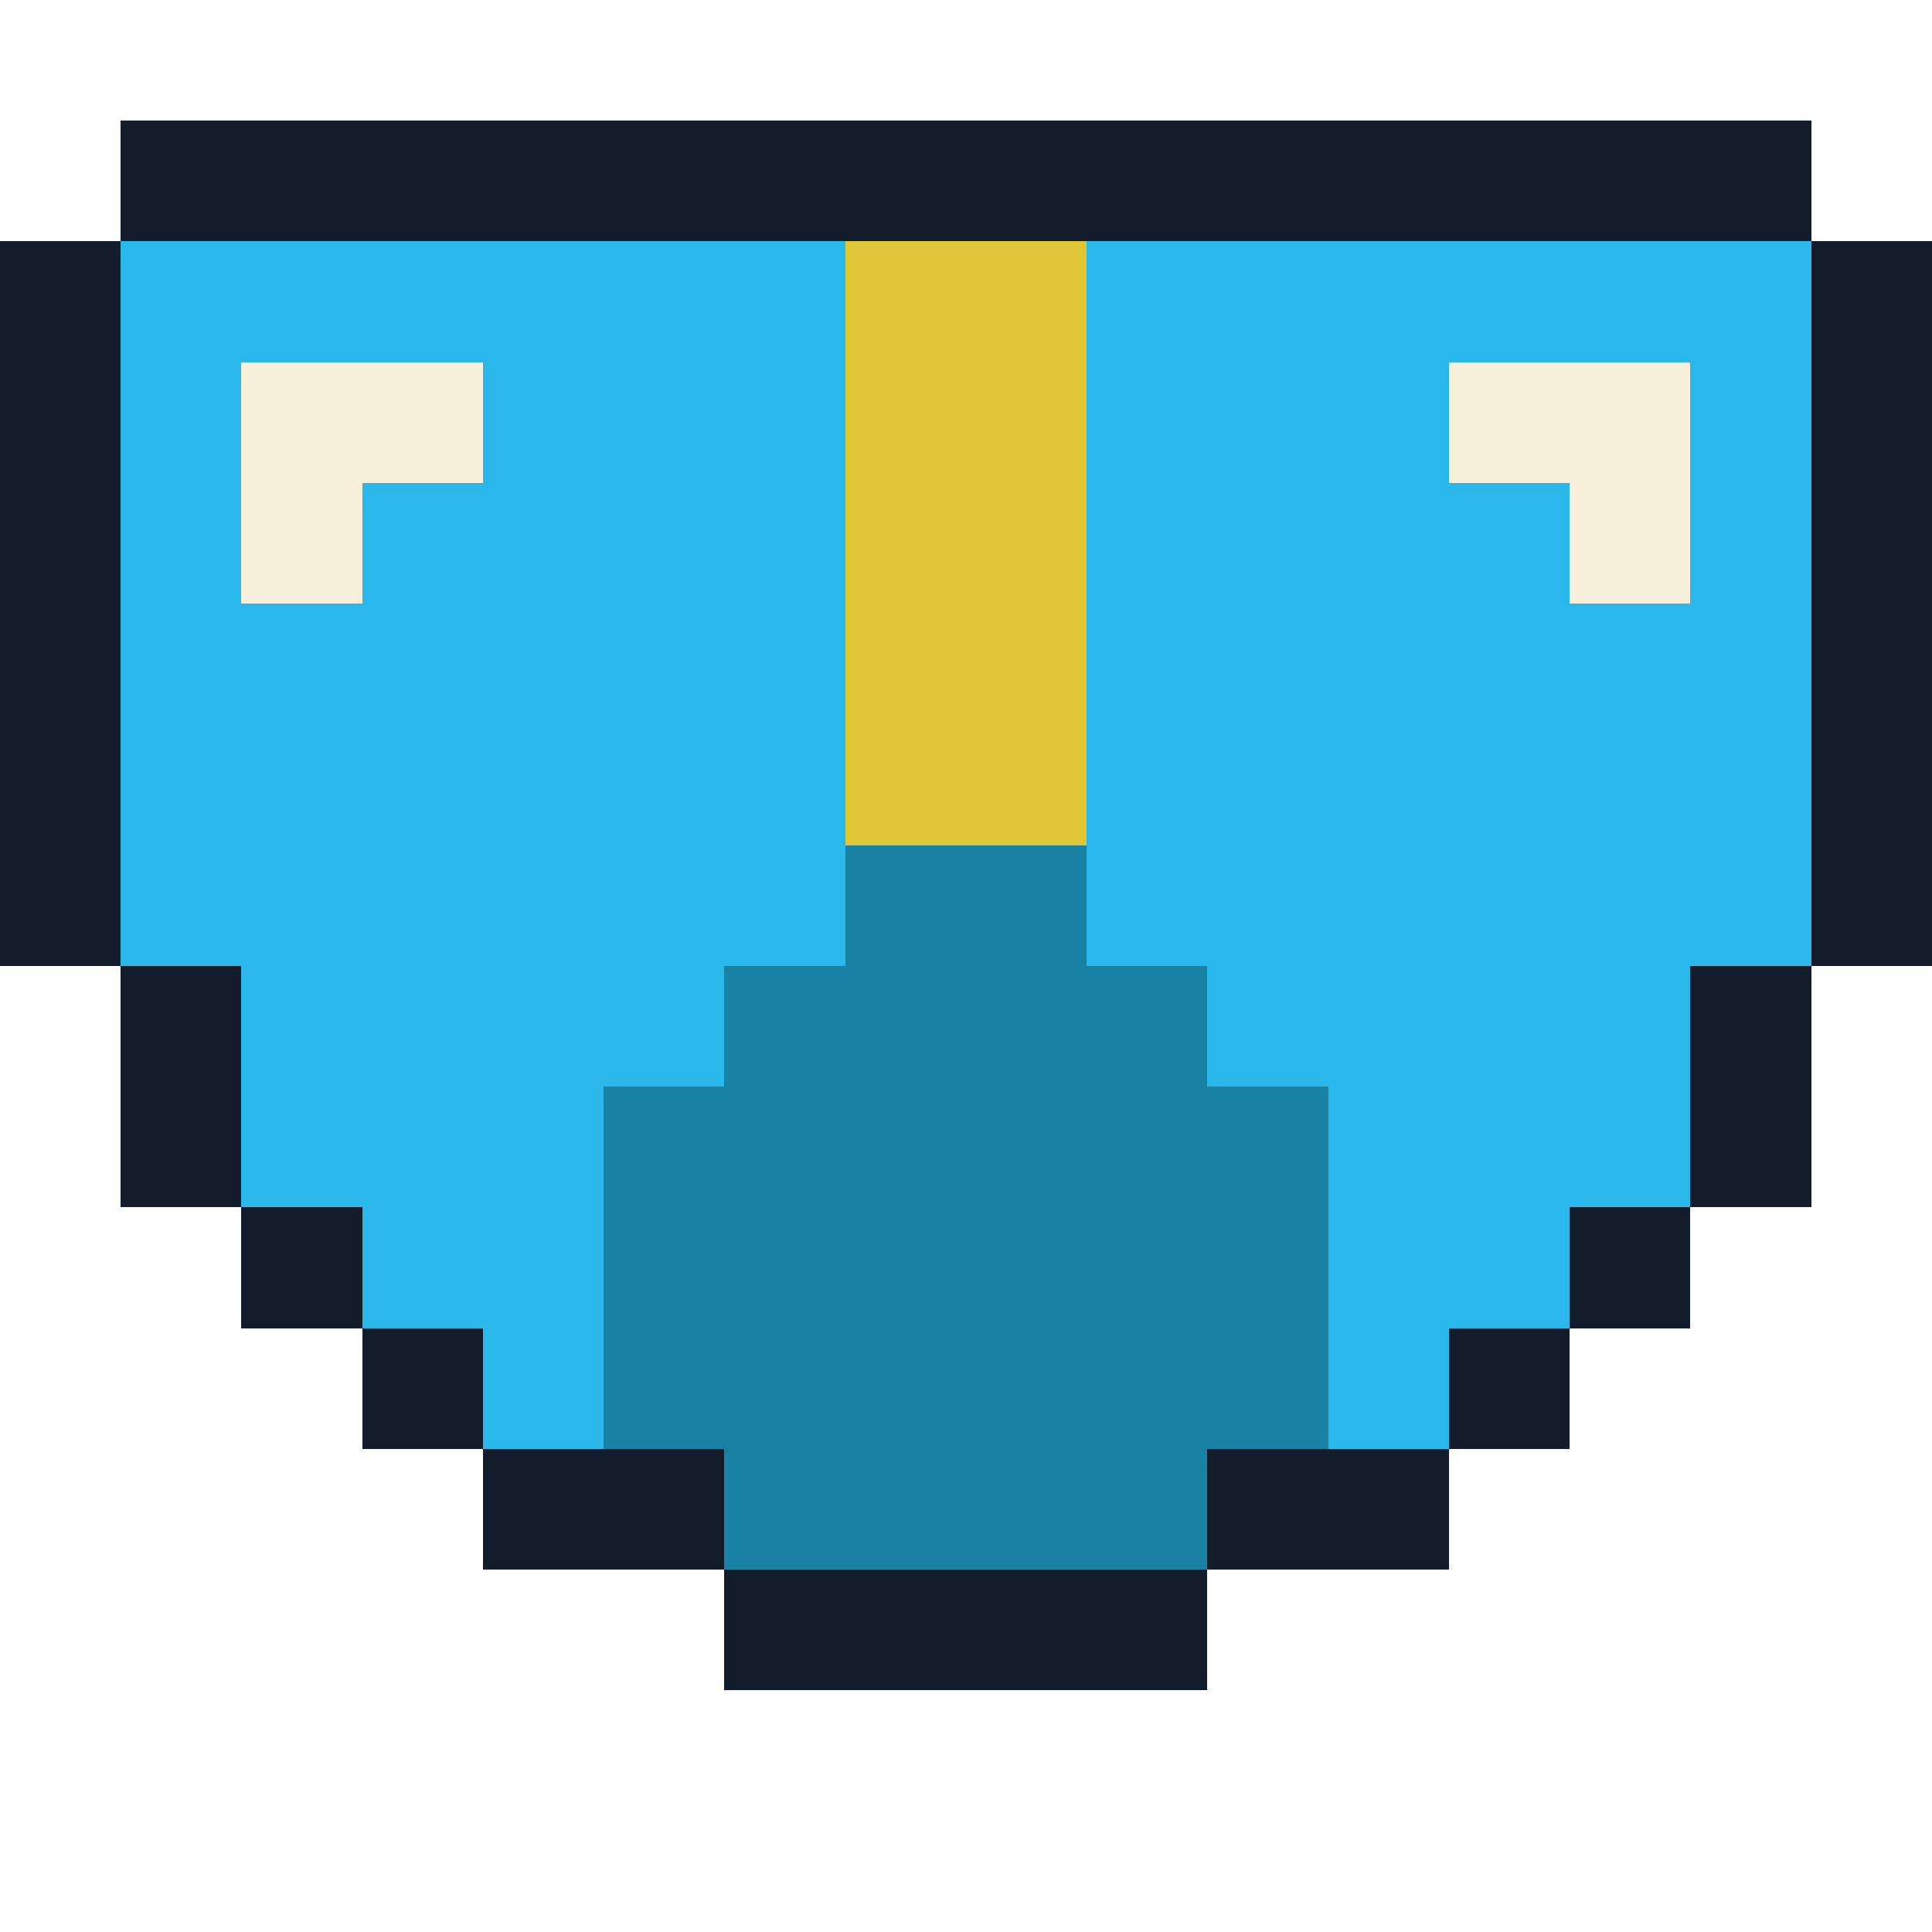
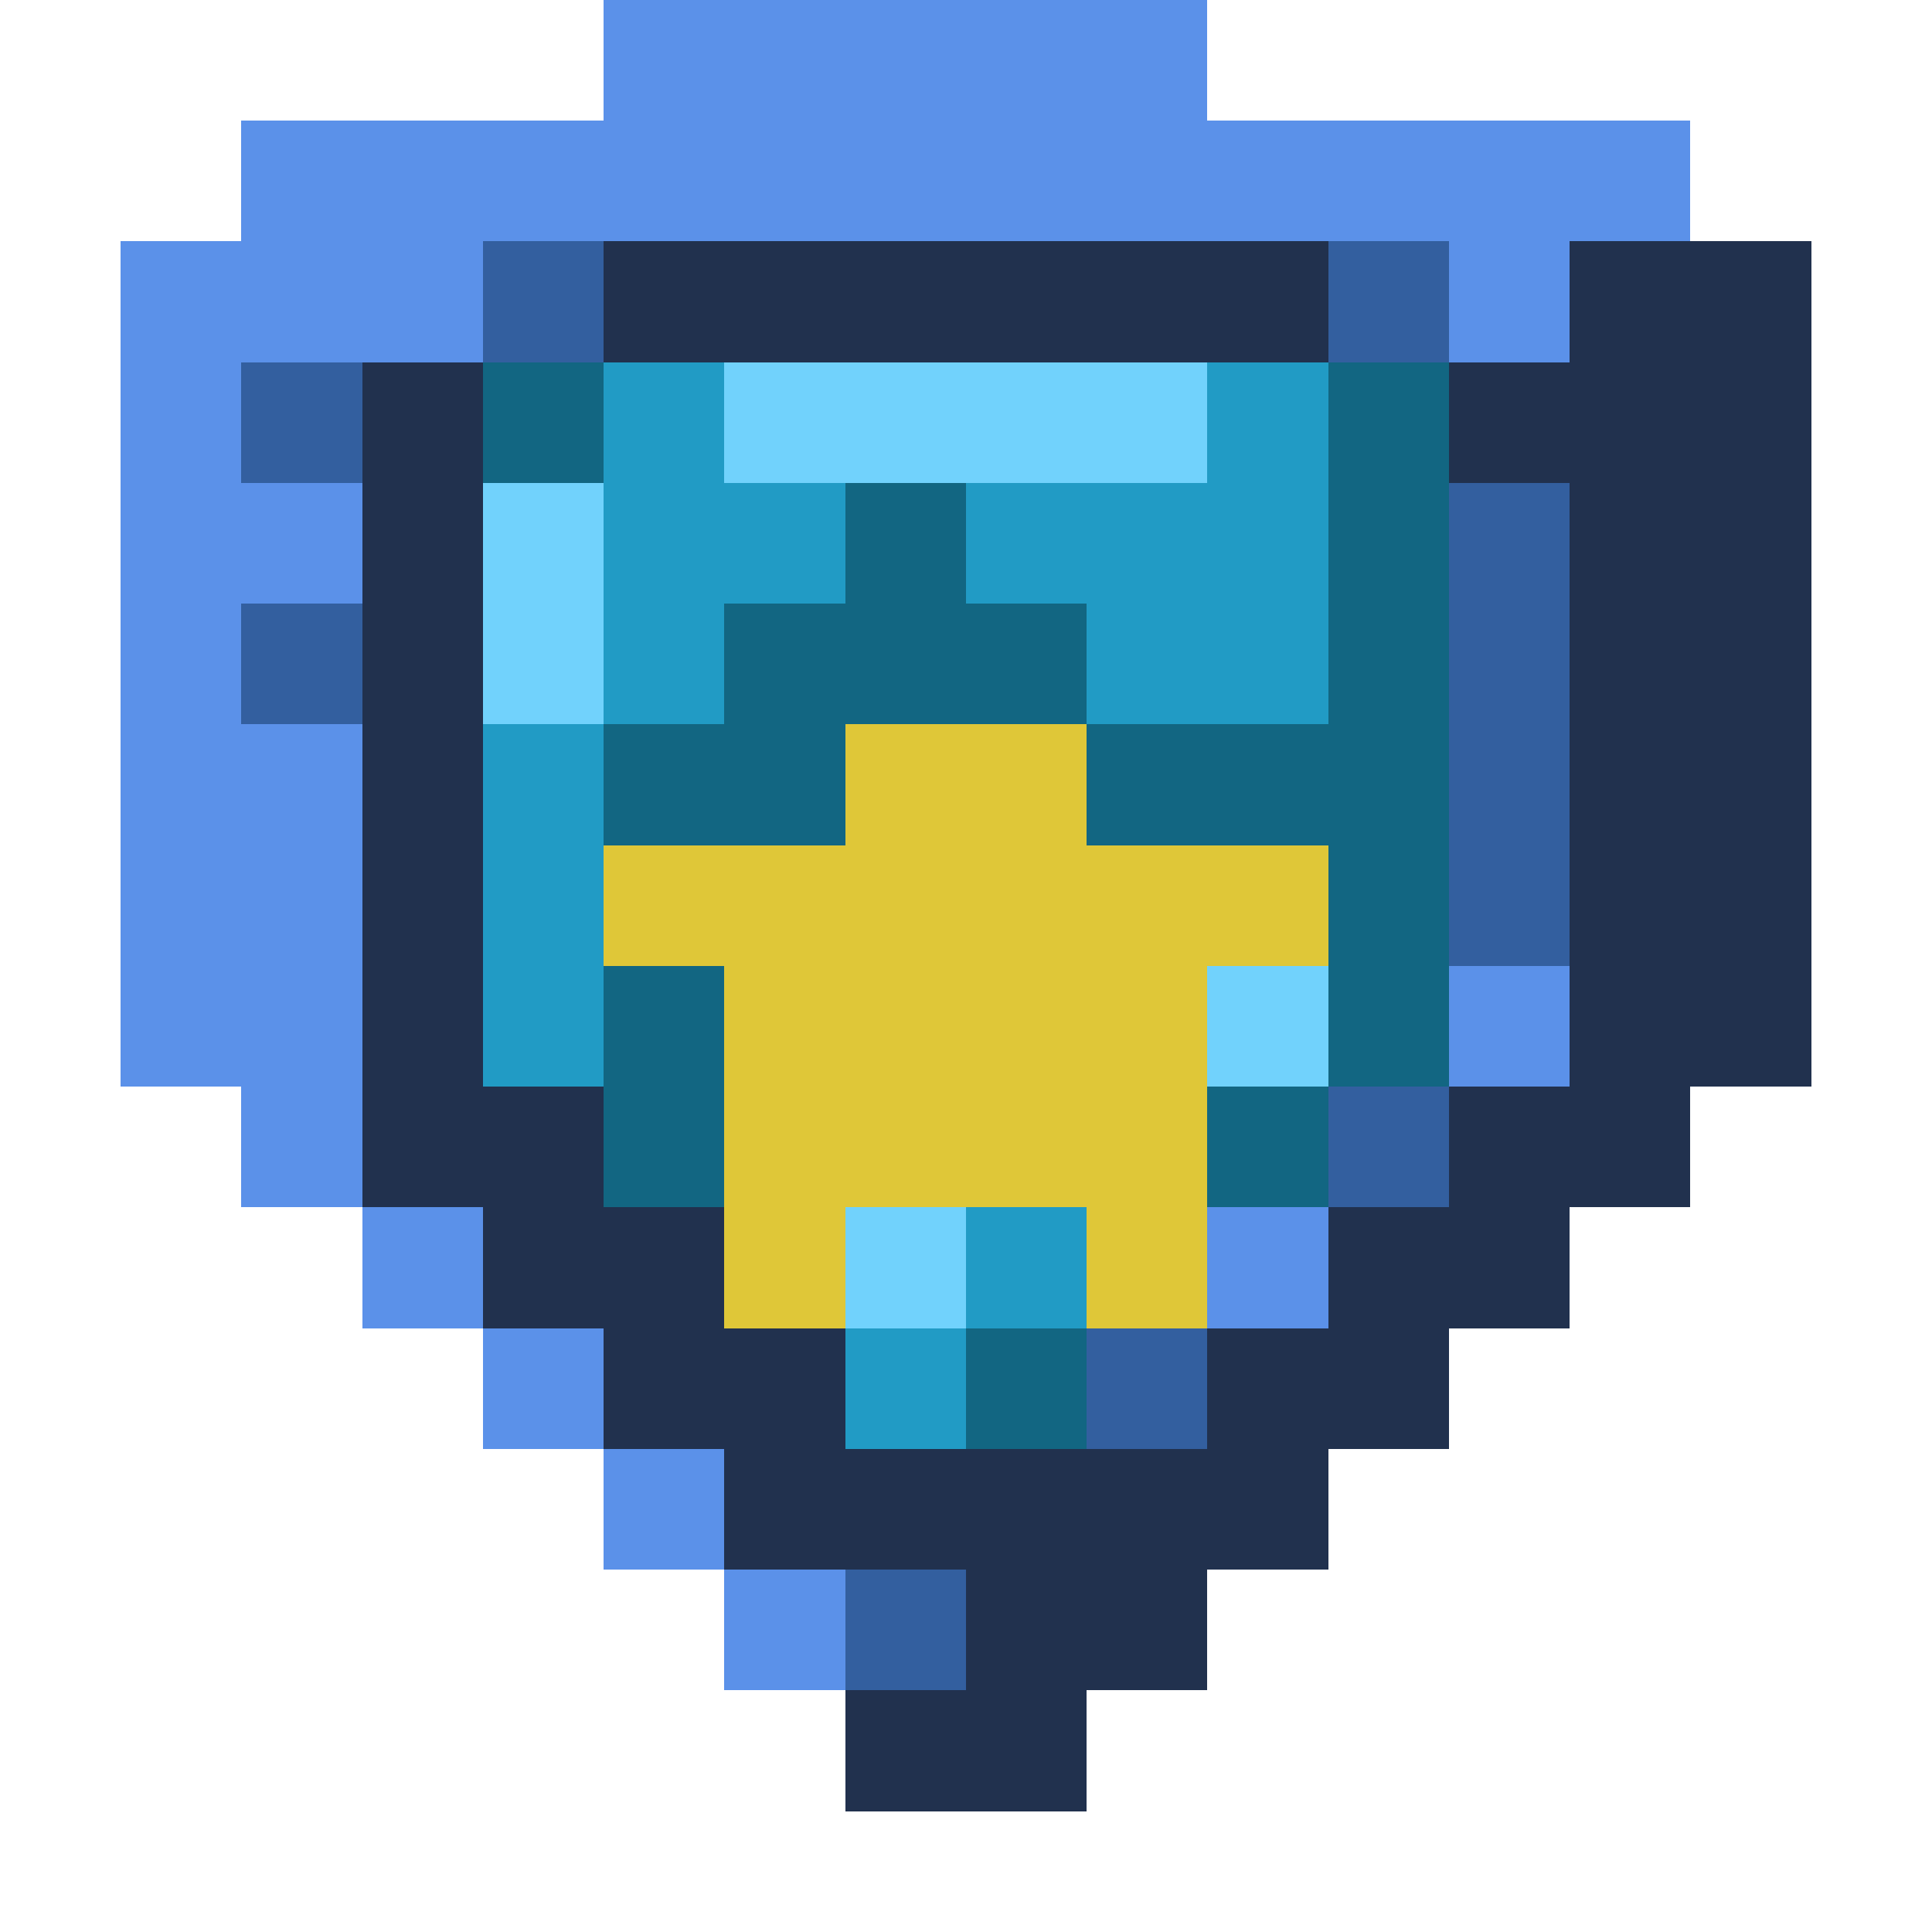
<svg xmlns="http://www.w3.org/2000/svg" viewBox="0 0 16 16" width="16" height="16" shape-rendering="crispEdges">
-   <path fill="#131c2b" d="M1 1h14v1h-14zM0 2h1v1h-1zM15 2h1v1h-1zM0 3h1v1h-1zM15 3h1v1h-1zM0 4h1v1h-1zM15 4h1v1h-1zM0 5h1v1h-1zM15 5h1v1h-1zM0 6h1v1h-1zM15 6h1v1h-1zM0 7h1v1h-1zM15 7h1v1h-1zM1 8h1v1h-1zM14 8h1v1h-1zM1 9h1v1h-1zM14 9h1v1h-1zM2 10h1v1h-1zM13 10h1v1h-1zM3 11h1v1h-1zM12 11h1v1h-1zM4 12h2v1h-2zM10 12h2v1h-2zM6 13h4v1h-4z" />
-   <path fill="#29b8e9" d="M1 2h6v1h-6zM9 2h6v1h-6zM1 3h1v1h-1zM4 3h3v1h-3zM9 3h3v1h-3zM14 3h1v1h-1zM1 4h1v1h-1zM3 4h4v1h-4zM9 4h4v1h-4zM14 4h1v1h-1zM1 5h6v1h-6zM9 5h6v1h-6zM1 6h6v1h-6zM9 6h6v1h-6zM1 7h6v1h-6zM9 7h6v1h-6zM2 8h4v1h-4zM10 8h4v1h-4zM2 9h3v1h-3zM11 9h3v1h-3zM3 10h2v1h-2zM11 10h2v1h-2zM4 11h1v1h-1zM11 11h1v1h-1z" />
-   <path fill="#dfc738" d="M7 2h2v1h-2zM7 3h2v1h-2zM7 4h2v1h-2zM7 5h2v1h-2zM7 6h2v1h-2z" />
-   <path fill="#f8f0db" d="M2 3h2v1h-2zM12 3h2v1h-2zM2 4h1v1h-1zM13 4h1v1h-1z" />
-   <path fill="#1981a4" d="M7 7h2v1h-2zM6 8h4v1h-4zM5 9h6v1h-6zM5 10h6v1h-6zM5 11h6v1h-6zM6 12h4v1h-4z" />
+   <path fill="#5b91e9" d="M5 0h5v1h-5zM2 1h12v1h-12zM1 2h3v1h-3zM12 2h1v1h-1zM1 3h1v1h-1zM1 4h2v1h-2zM1 5h1v1h-1zM1 6h2v1h-2zM1 7h2v1h-2zM1 8h2v1h-2zM12 8h1v1h-1zM2 9h1v1h-1zM3 10h1v1h-1zM10 10h1v1h-1zM4 11h1v1h-1zM5 12h1v1h-1zM6 13h1v1h-1z" />
+   <path fill="#335f9f" d="M4 2h1v1h-1zM11 2h1v1h-1zM2 3h1v1h-1zM12 4h1v1h-1zM2 5h1v1h-1zM12 5h1v1h-1zM12 6h1v1h-1zM12 7h1v1h-1zM11 9h1v1h-1zM9 11h1v1h-1zM7 13h1v1h-1z" />
+   <path fill="#21314e" d="M5 2h6v1h-6zM13 2h2v1h-2zM3 3h1v1h-1zM12 3h3v1h-3zM3 4h1v1h-1zM13 4h2v1h-2zM3 5h1v1h-1zM13 5h2v1h-2zM3 6h1v1h-1zM13 6h2v1h-2zM3 7h1v1h-1zM13 7h2v1h-2zM3 8h1v1h-1zM13 8h2v1h-2zM3 9h2v1h-2zM12 9h2v1h-2zM4 10h2v1h-2zM11 10h2v1h-2zM5 11h2v1h-2zM10 11h2v1h-2zM6 12h5v1h-5zM8 13h2v1h-2zM7 14h2v1h-2z" />
+   <path fill="#126682" d="M4 3h1v1h-1zM11 3h1v1h-1zM7 4h1v1h-1zM11 4h1v1h-1zM6 5h3v1h-3zM11 5h1v1h-1zM5 6h2v1h-2zM9 6h3v1h-3zM11 7h1v1h-1zM5 8h1v1h-1zM11 8h1v1h-1zM5 9h1v1h-1zM10 9h1v1h-1zM8 11h1v1h-1z" />
+   <path fill="#219bc5" d="M5 3h1v1h-1zM10 3h1v1h-1zM5 4h2v1h-2zM8 4h3v1h-3zM5 5h1v1h-1zM9 5h2v1h-2zM4 6h1v1h-1zM4 7h1v1h-1zM4 8h1v1h-1zM8 10h1v1h-1zM7 11h1v1h-1z" />
+   <path fill="#71d2fc" d="M6 3h4v1h-4zM4 4h1v1h-1zM4 5h1v1h-1zM10 8h1v1h-1zM7 10h1v1h-1z" />
+   <path fill="#dfc738" d="M7 6h2v1h-2zM5 7h6v1h-6zM6 8h4v1h-4zM6 9h4v1h-4zM6 10h1v1h-1zM9 10h1v1h-1z" />
</svg>
